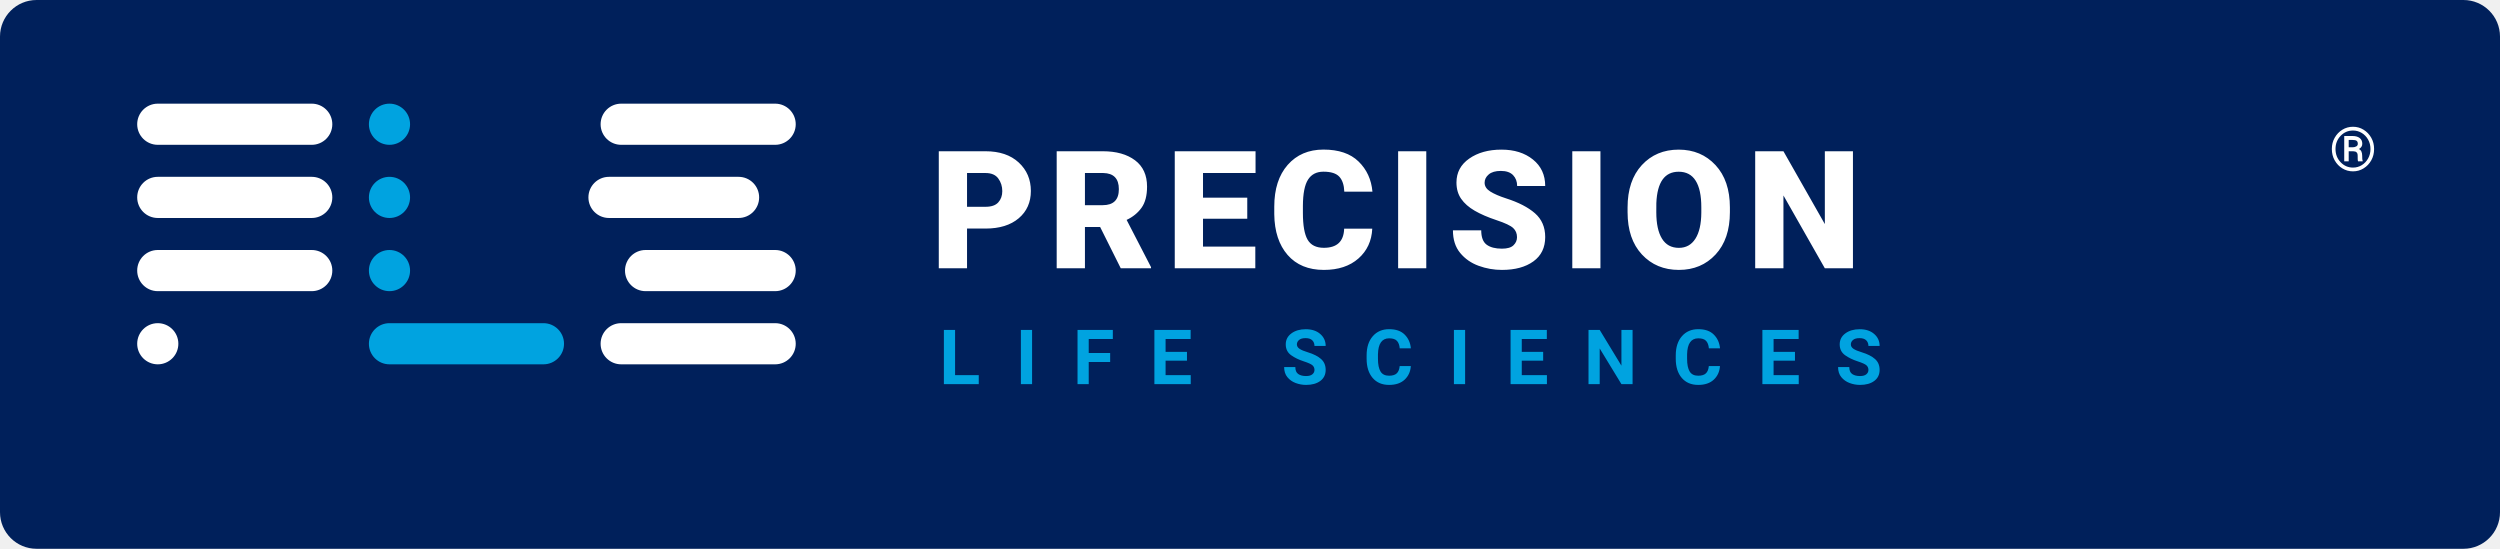
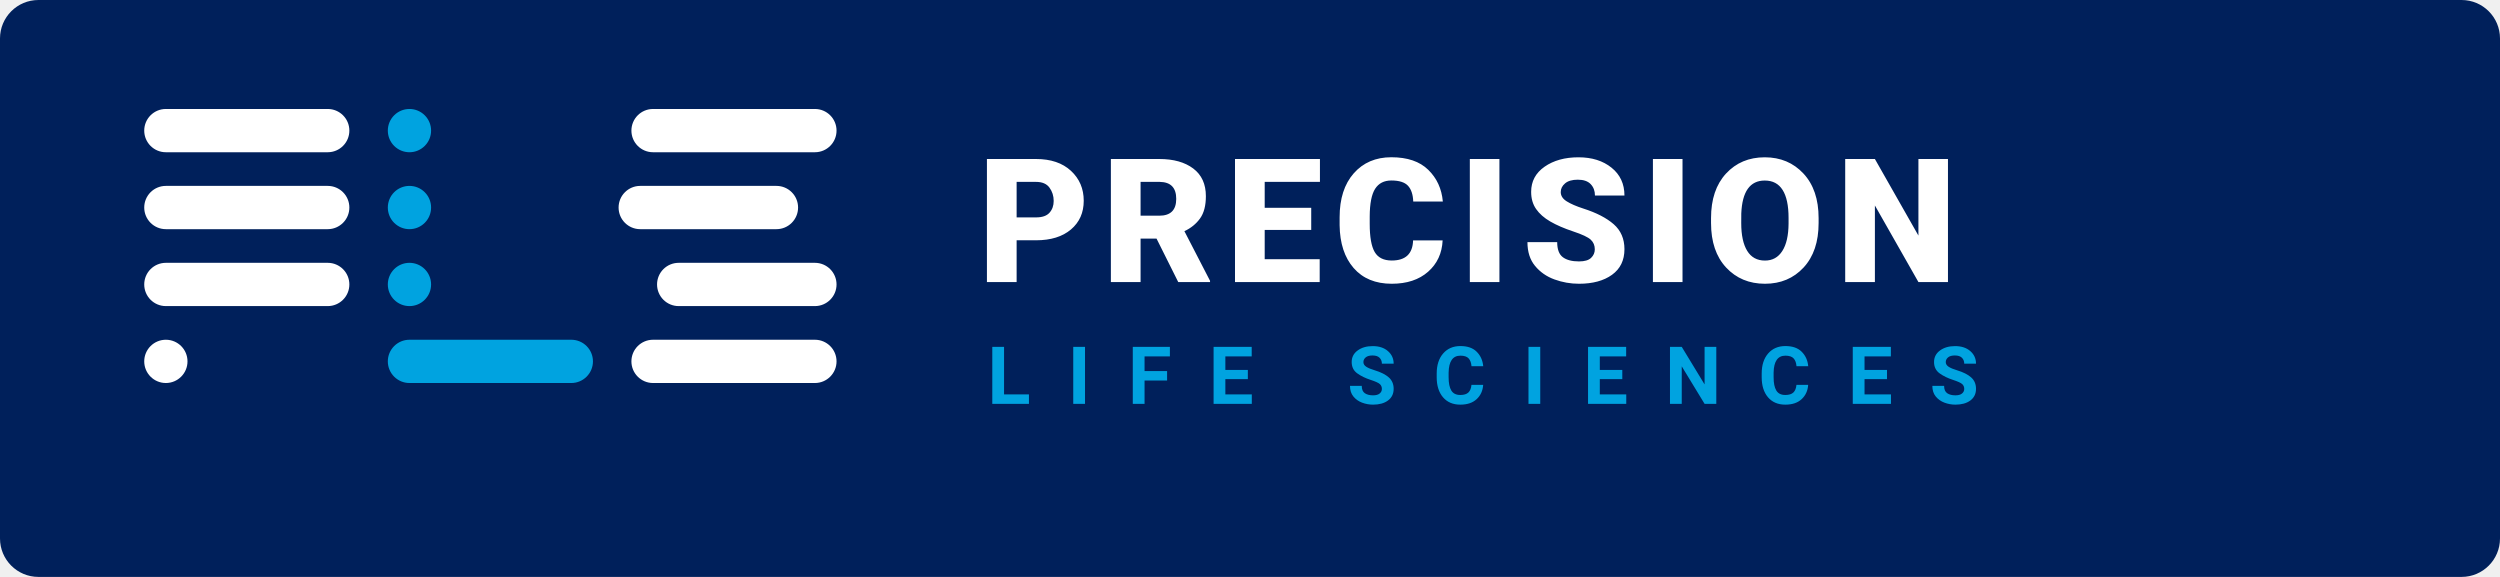
- <svg xmlns="http://www.w3.org/2000/svg" viewBox="0 0 820 180" width="100%" height="100%">
+ <svg xmlns="http://www.w3.org/2000/svg" viewBox="0 0 780 180" width="100%" height="100%">
  <rect width="100%" height="100%" fill="#00205B" rx="12" />
  <g id="PLS_Emblem" transform="translate(45, 34)">
    <g id="Letter_P" fill="#FFFFFF">
      <rect x="0" y="0" width="64" height="13.5" rx="6.75" />
      <rect x="0" y="24" width="64" height="13.5" rx="6.75" />
      <rect x="0" y="48" width="64" height="13.5" rx="6.75" />
      <circle cx="6.75" cy="78.75" r="6.75" />
    </g>
    <g id="Letter_L" fill="#00A3E0">
      <rect x="76" y="0" width="13.5" height="13.5" rx="6.75" />
      <rect x="76" y="24" width="13.5" height="13.5" rx="6.75" />
      <rect x="76" y="48" width="13.5" height="13.5" rx="6.75" />
      <rect x="76" y="72" width="64" height="13.5" rx="6.75" />
    </g>
    <g id="Letter_S" fill="#FFFFFF">
      <rect x="152" y="0" width="64" height="13.5" rx="6.75" />
      <rect x="148" y="24" width="56" height="13.5" rx="6.75" />
      <rect x="160" y="48" width="56" height="13.5" rx="6.75" />
      <rect x="152" y="72" width="64" height="13.5" rx="6.75" />
    </g>
  </g>
  <g id="Wordmark" transform="translate(305, 40)">
    <text x="0" y="48" font-family="system-ui, -apple-system, 'SF Pro Display', 'Segoe UI', Roboto, sans-serif" font-size="54" font-weight="900" fill="#FFFFFF" letter-spacing="3.5">PRECISION</text>
    <text x="3" y="86" font-family="system-ui, -apple-system, 'SF Pro Display', 'Segoe UI', Roboto, sans-serif" font-size="25" font-weight="600" fill="#00A3E0" letter-spacing="11.5">LIFE SCIENCES</text>
  </g>
-   <text x="764" y="56" font-family="system-ui, -apple-system, 'SF Pro Display', 'Segoe UI', Roboto, sans-serif" font-size="20" font-weight="700" fill="#FFFFFF">®</text>
</svg>
